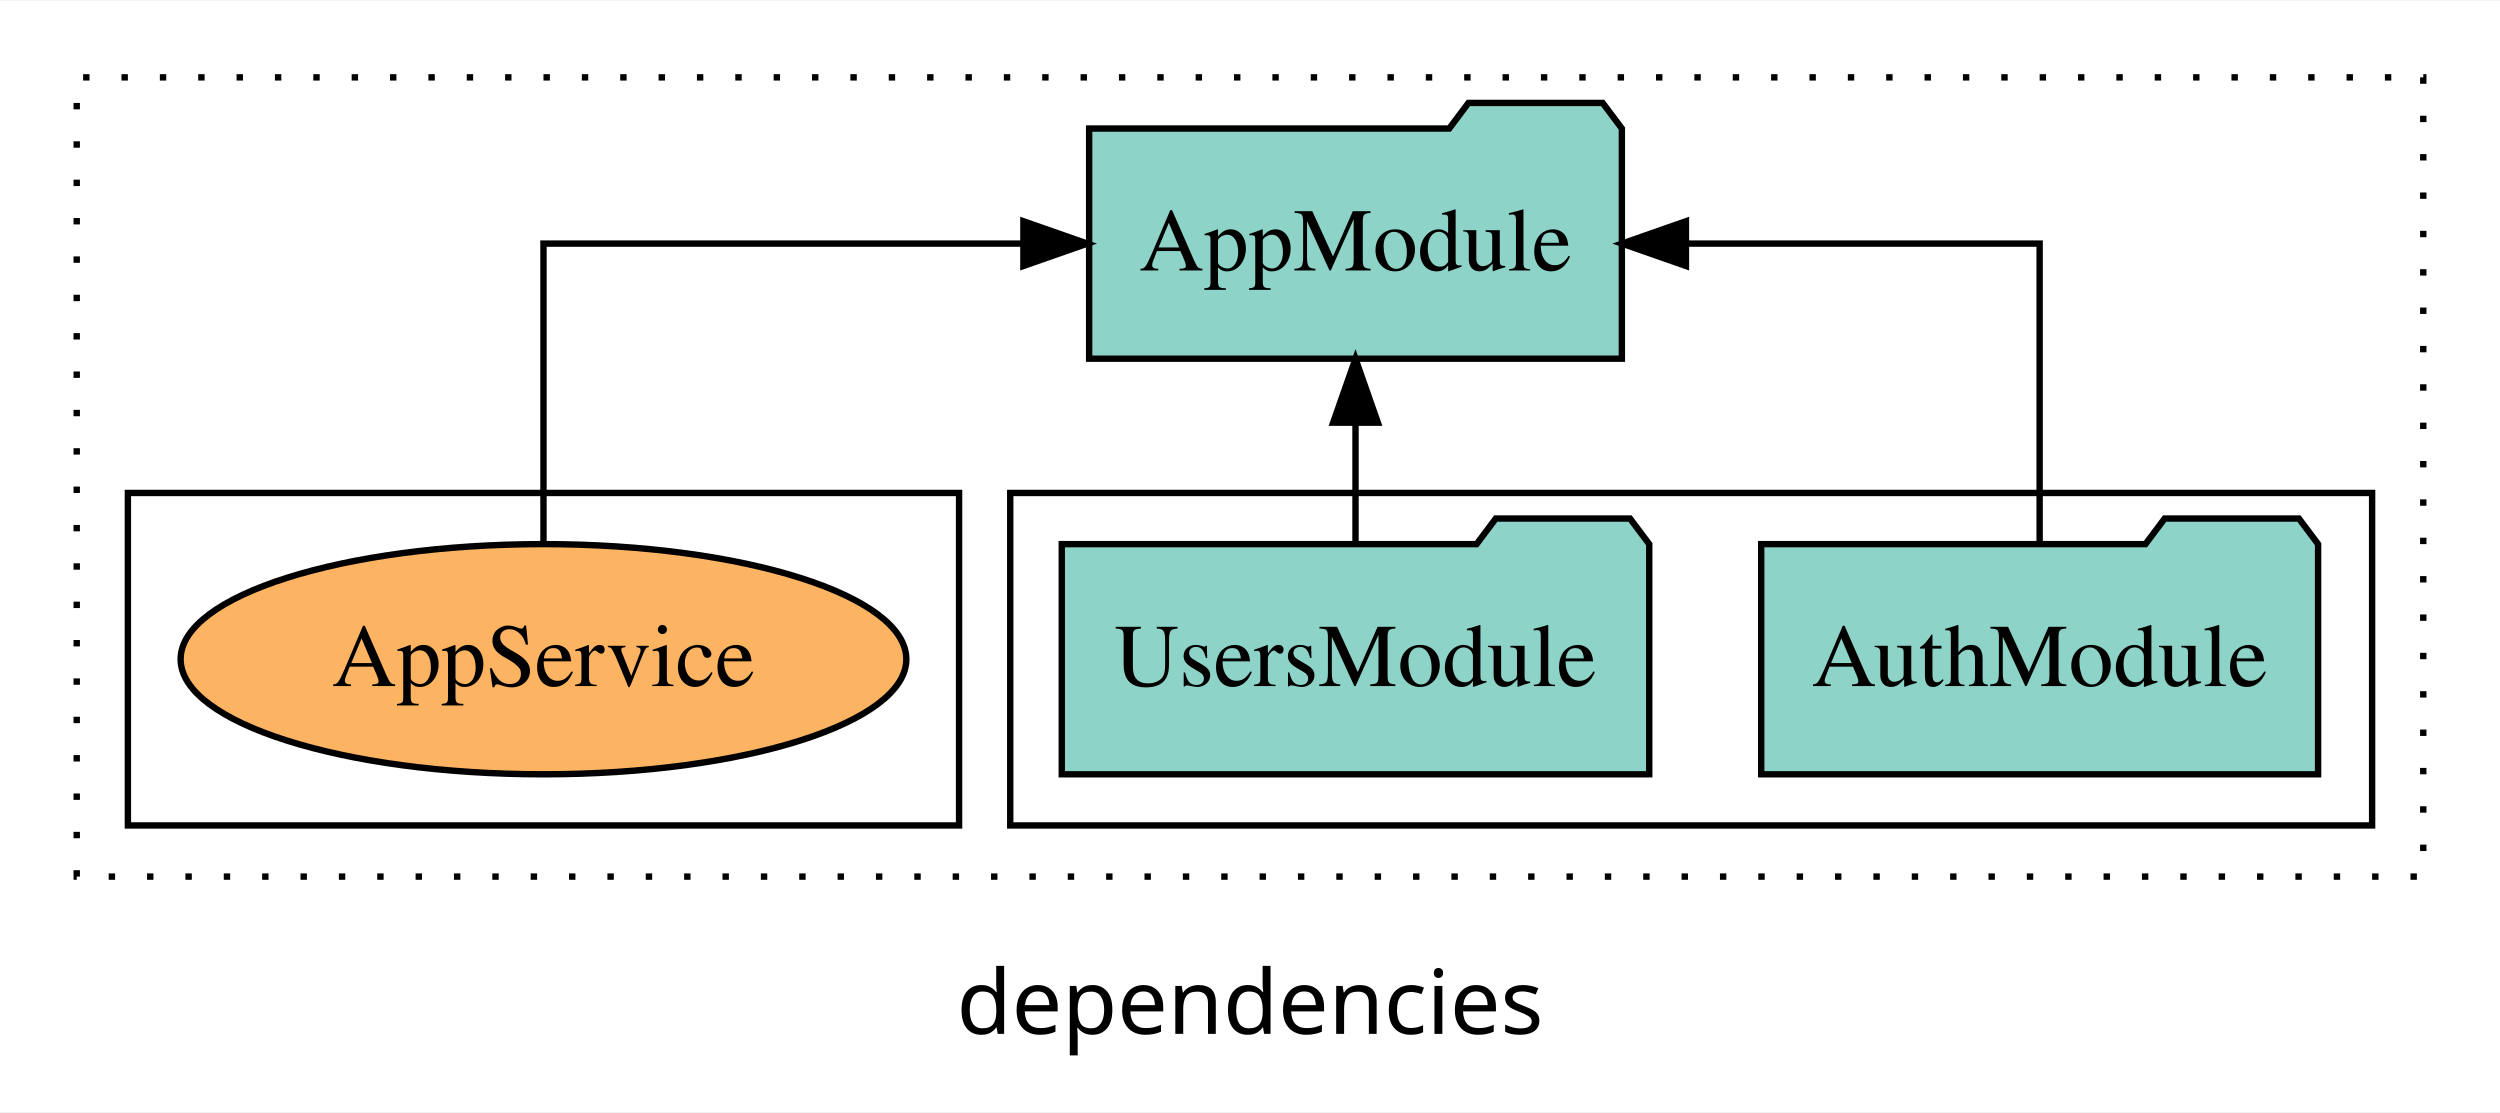
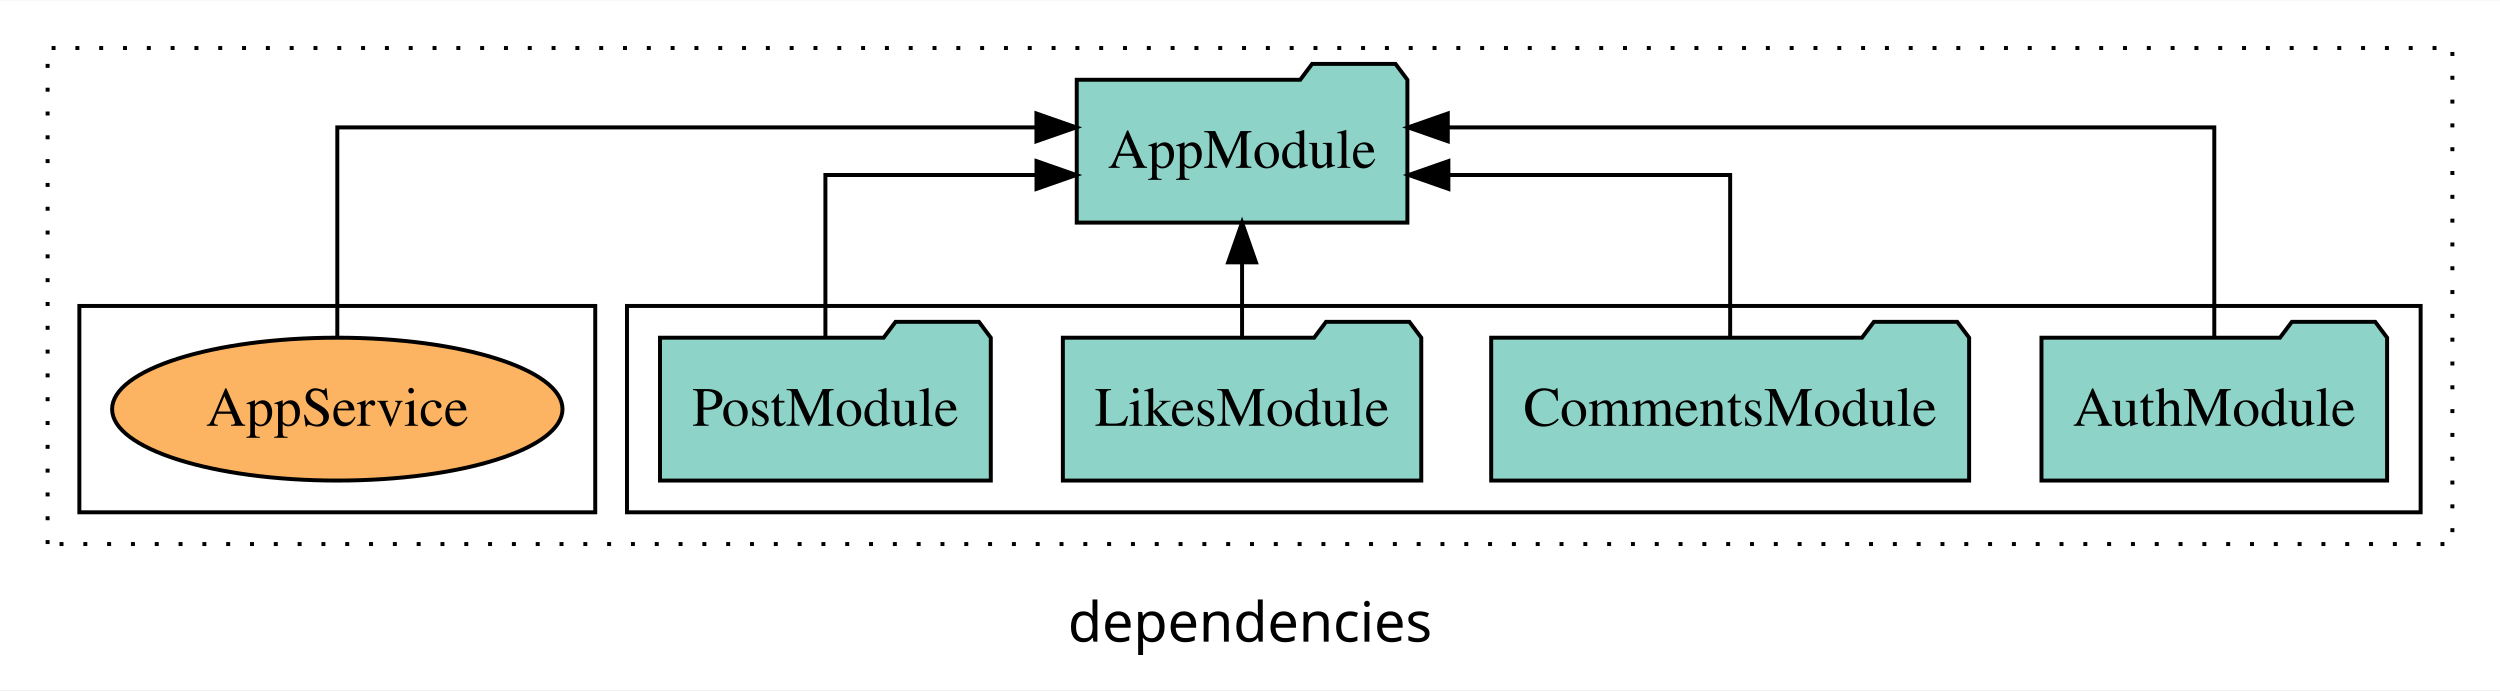
- <svg xmlns="http://www.w3.org/2000/svg" width="391pt" height="174pt" viewBox="0.00 0.00 391.00 173.80">
+ <svg xmlns="http://www.w3.org/2000/svg" width="630pt" height="174pt" viewBox="0.00 0.00 630.00 173.80">
  <g id="graph0" class="graph" transform="scale(1 1) rotate(0) translate(4 169.8)">
-     <polygon fill="white" stroke="transparent" points="-4,4 -4,-169.8 387,-169.8 387,4 -4,4" />
-     <text text-anchor="middle" x="191.5" y="-8.2" font-family="sans-serif" font-size="14.00">dependencies</text>
+     <polygon fill="white" stroke="transparent" points="-4,4 -4,-169.8 626,-169.8 626,4 -4,4" />
+     <text text-anchor="middle" x="311" y="-8.2" font-family="sans-serif" font-size="14.00">dependencies</text>
    <g id="clust1" class="cluster">
-       <polygon fill="none" stroke="black" stroke-dasharray="1,5" points="8,-32.8 8,-157.8 375,-157.8 375,-32.8 8,-32.8" />
+       <polygon fill="none" stroke="black" stroke-dasharray="1,5" points="8,-32.8 8,-157.8 614,-157.8 614,-32.8 8,-32.8" />
    </g>
    <g id="clust3" class="cluster">
-       <polygon fill="none" stroke="black" points="154,-40.8 154,-92.8 367,-92.8 367,-40.8 154,-40.8" />
+       <polygon fill="none" stroke="black" points="154,-40.8 154,-92.8 606,-92.8 606,-40.8 154,-40.8" />
    </g>
    <g id="clust6" class="cluster">
      <polygon fill="none" stroke="black" points="16,-40.8 16,-92.8 146,-92.8 146,-40.8 16,-40.8" />
    </g>
    <g id="node1" class="node">
-       <polygon fill="#8dd3c7" stroke="black" points="358.55,-84.8 355.55,-88.8 334.55,-88.8 331.55,-84.8 271.45,-84.8 271.45,-48.8 358.55,-48.8 358.55,-84.8" />
-       <text text-anchor="middle" x="315" y="-62.6" font-family="Times,serif" font-size="14.00">AuthModule</text>
+       <polygon fill="#8dd3c7" stroke="black" points="597.55,-84.8 594.55,-88.8 573.55,-88.8 570.55,-84.8 510.45,-84.8 510.45,-48.8 597.55,-48.8 597.55,-84.8" />
+       <text text-anchor="middle" x="554" y="-62.6" font-family="Times,serif" font-size="14.00">AuthModule</text>
+     </g>
+     <g id="node5" class="node">
+       <polygon fill="#8dd3c7" stroke="black" points="350.66,-149.8 347.66,-153.8 326.66,-153.8 323.66,-149.8 267.34,-149.8 267.34,-113.8 350.66,-113.8 350.66,-149.8" />
+       <text text-anchor="middle" x="309" y="-127.6" font-family="Times,serif" font-size="14.00">AppModule</text>
+     </g>
+     <g id="edge1" class="edge">
+       <path fill="none" stroke="black" d="M554,-85.08C554,-106.12 554,-137.8 554,-137.8 554,-137.8 360.84,-137.8 360.84,-137.8" />
+       <polygon fill="black" stroke="black" points="360.84,-134.3 350.84,-137.8 360.84,-141.3 360.84,-134.3" />
+     </g>
+     <g id="node2" class="node">
+       <polygon fill="#8dd3c7" stroke="black" points="492.22,-84.8 489.22,-88.8 468.22,-88.8 465.22,-84.8 371.78,-84.8 371.78,-48.8 492.22,-48.8 492.22,-84.8" />
+       <text text-anchor="middle" x="432" y="-62.6" font-family="Times,serif" font-size="14.00">CommentsModule</text>
+     </g>
+     <g id="edge2" class="edge">
+       <path fill="none" stroke="black" d="M432,-84.82C432,-102.17 432,-125.8 432,-125.8 432,-125.8 360.99,-125.8 360.99,-125.8" />
+       <polygon fill="black" stroke="black" points="360.99,-122.3 350.99,-125.8 360.99,-129.3 360.99,-122.3" />
    </g>
    <g id="node3" class="node">
-       <polygon fill="#8dd3c7" stroke="black" points="249.66,-149.8 246.66,-153.8 225.66,-153.8 222.66,-149.8 166.34,-149.8 166.34,-113.8 249.66,-113.8 249.66,-149.8" />
-       <text text-anchor="middle" x="208" y="-127.6" font-family="Times,serif" font-size="14.00">AppModule</text>
+       <polygon fill="#8dd3c7" stroke="black" points="354.16,-84.8 351.16,-88.8 330.16,-88.8 327.16,-84.8 263.84,-84.8 263.84,-48.8 354.16,-48.8 354.16,-84.8" />
+       <text text-anchor="middle" x="309" y="-62.6" font-family="Times,serif" font-size="14.00">LikesModule</text>
    </g>
-     <g id="edge1" class="edge">
-       <path fill="none" stroke="black" d="M315,-84.91C315,-104.14 315,-131.8 315,-131.8 315,-131.8 259.68,-131.8 259.68,-131.8" />
-       <polygon fill="black" stroke="black" points="259.68,-128.3 249.68,-131.8 259.68,-135.3 259.68,-128.3" />
-     </g>
-     <g id="node2" class="node">
-       <polygon fill="#8dd3c7" stroke="black" points="253.94,-84.8 250.94,-88.8 229.94,-88.8 226.94,-84.8 162.06,-84.8 162.06,-48.8 253.94,-48.8 253.94,-84.8" />
-       <text text-anchor="middle" x="208" y="-62.6" font-family="Times,serif" font-size="14.00">UsersModule</text>
-     </g>
-     <g id="edge2" class="edge">
-       <path fill="none" stroke="black" d="M208,-84.91C208,-84.91 208,-103.79 208,-103.79" />
-       <polygon fill="black" stroke="black" points="204.5,-103.79 208,-113.79 211.5,-103.79 204.5,-103.79" />
+     <g id="edge3" class="edge">
+       <path fill="none" stroke="black" d="M309,-84.91C309,-84.91 309,-103.79 309,-103.79" />
+       <polygon fill="black" stroke="black" points="305.5,-103.79 309,-113.79 312.5,-103.79 305.5,-103.79" />
    </g>
    <g id="node4" class="node">
+       <polygon fill="#8dd3c7" stroke="black" points="245.68,-84.8 242.68,-88.8 221.68,-88.8 218.68,-84.8 162.32,-84.8 162.32,-48.8 245.68,-48.8 245.68,-84.8" />
+       <text text-anchor="middle" x="204" y="-62.6" font-family="Times,serif" font-size="14.00">PostModule</text>
+     </g>
+     <g id="edge4" class="edge">
+       <path fill="none" stroke="black" d="M204,-84.82C204,-102.17 204,-125.8 204,-125.8 204,-125.8 257.2,-125.8 257.2,-125.8" />
+       <polygon fill="black" stroke="black" points="257.2,-129.3 267.2,-125.8 257.2,-122.3 257.2,-129.3" />
+     </g>
+     <g id="node6" class="node">
      <ellipse fill="#fdb462" stroke="black" cx="81" cy="-66.8" rx="56.75" ry="18" />
      <text text-anchor="middle" x="81" y="-62.6" font-family="Times,serif" font-size="14.00">AppService</text>
    </g>
-     <g id="edge3" class="edge">
-       <path fill="none" stroke="black" d="M81,-84.91C81,-104.14 81,-131.8 81,-131.8 81,-131.8 156.06,-131.8 156.06,-131.8" />
-       <polygon fill="black" stroke="black" points="156.06,-135.3 166.06,-131.8 156.06,-128.3 156.06,-135.3" />
+     <g id="edge5" class="edge">
+       <path fill="none" stroke="black" d="M81,-85.08C81,-106.12 81,-137.8 81,-137.8 81,-137.8 257.18,-137.8 257.18,-137.8" />
+       <polygon fill="black" stroke="black" points="257.18,-141.3 267.18,-137.8 257.18,-134.3 257.18,-141.3" />
    </g>
  </g>
</svg>
